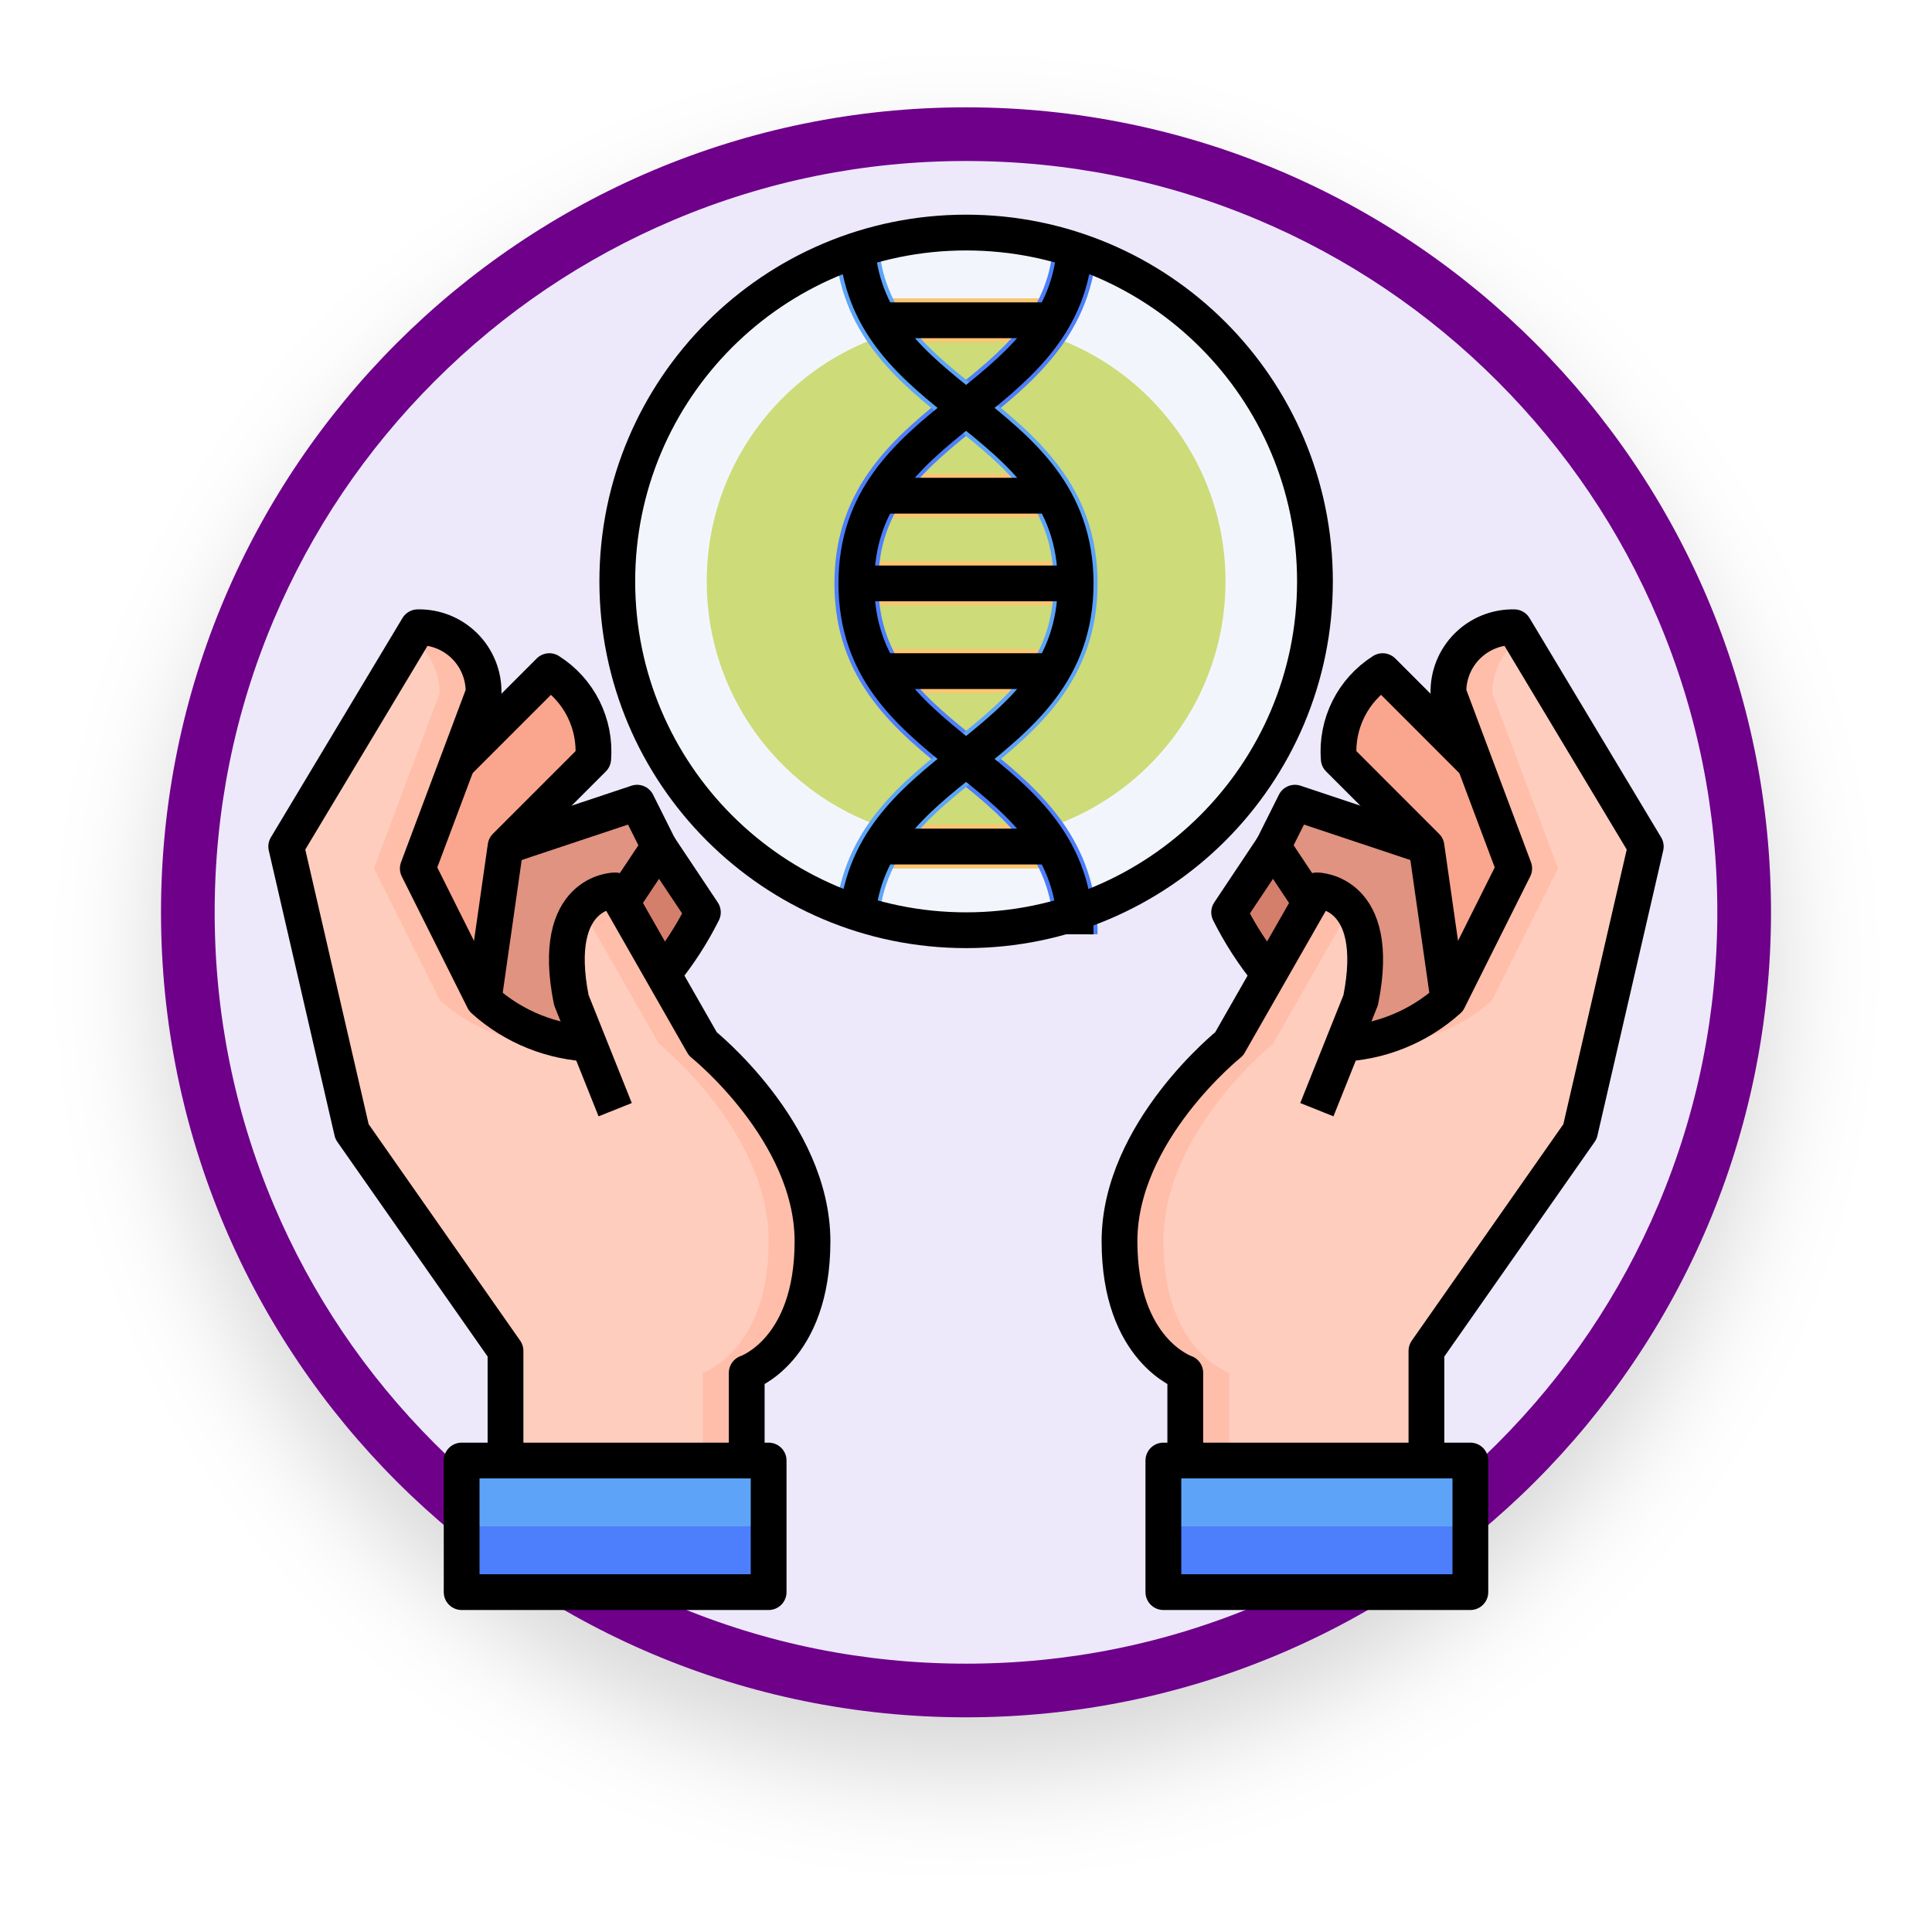
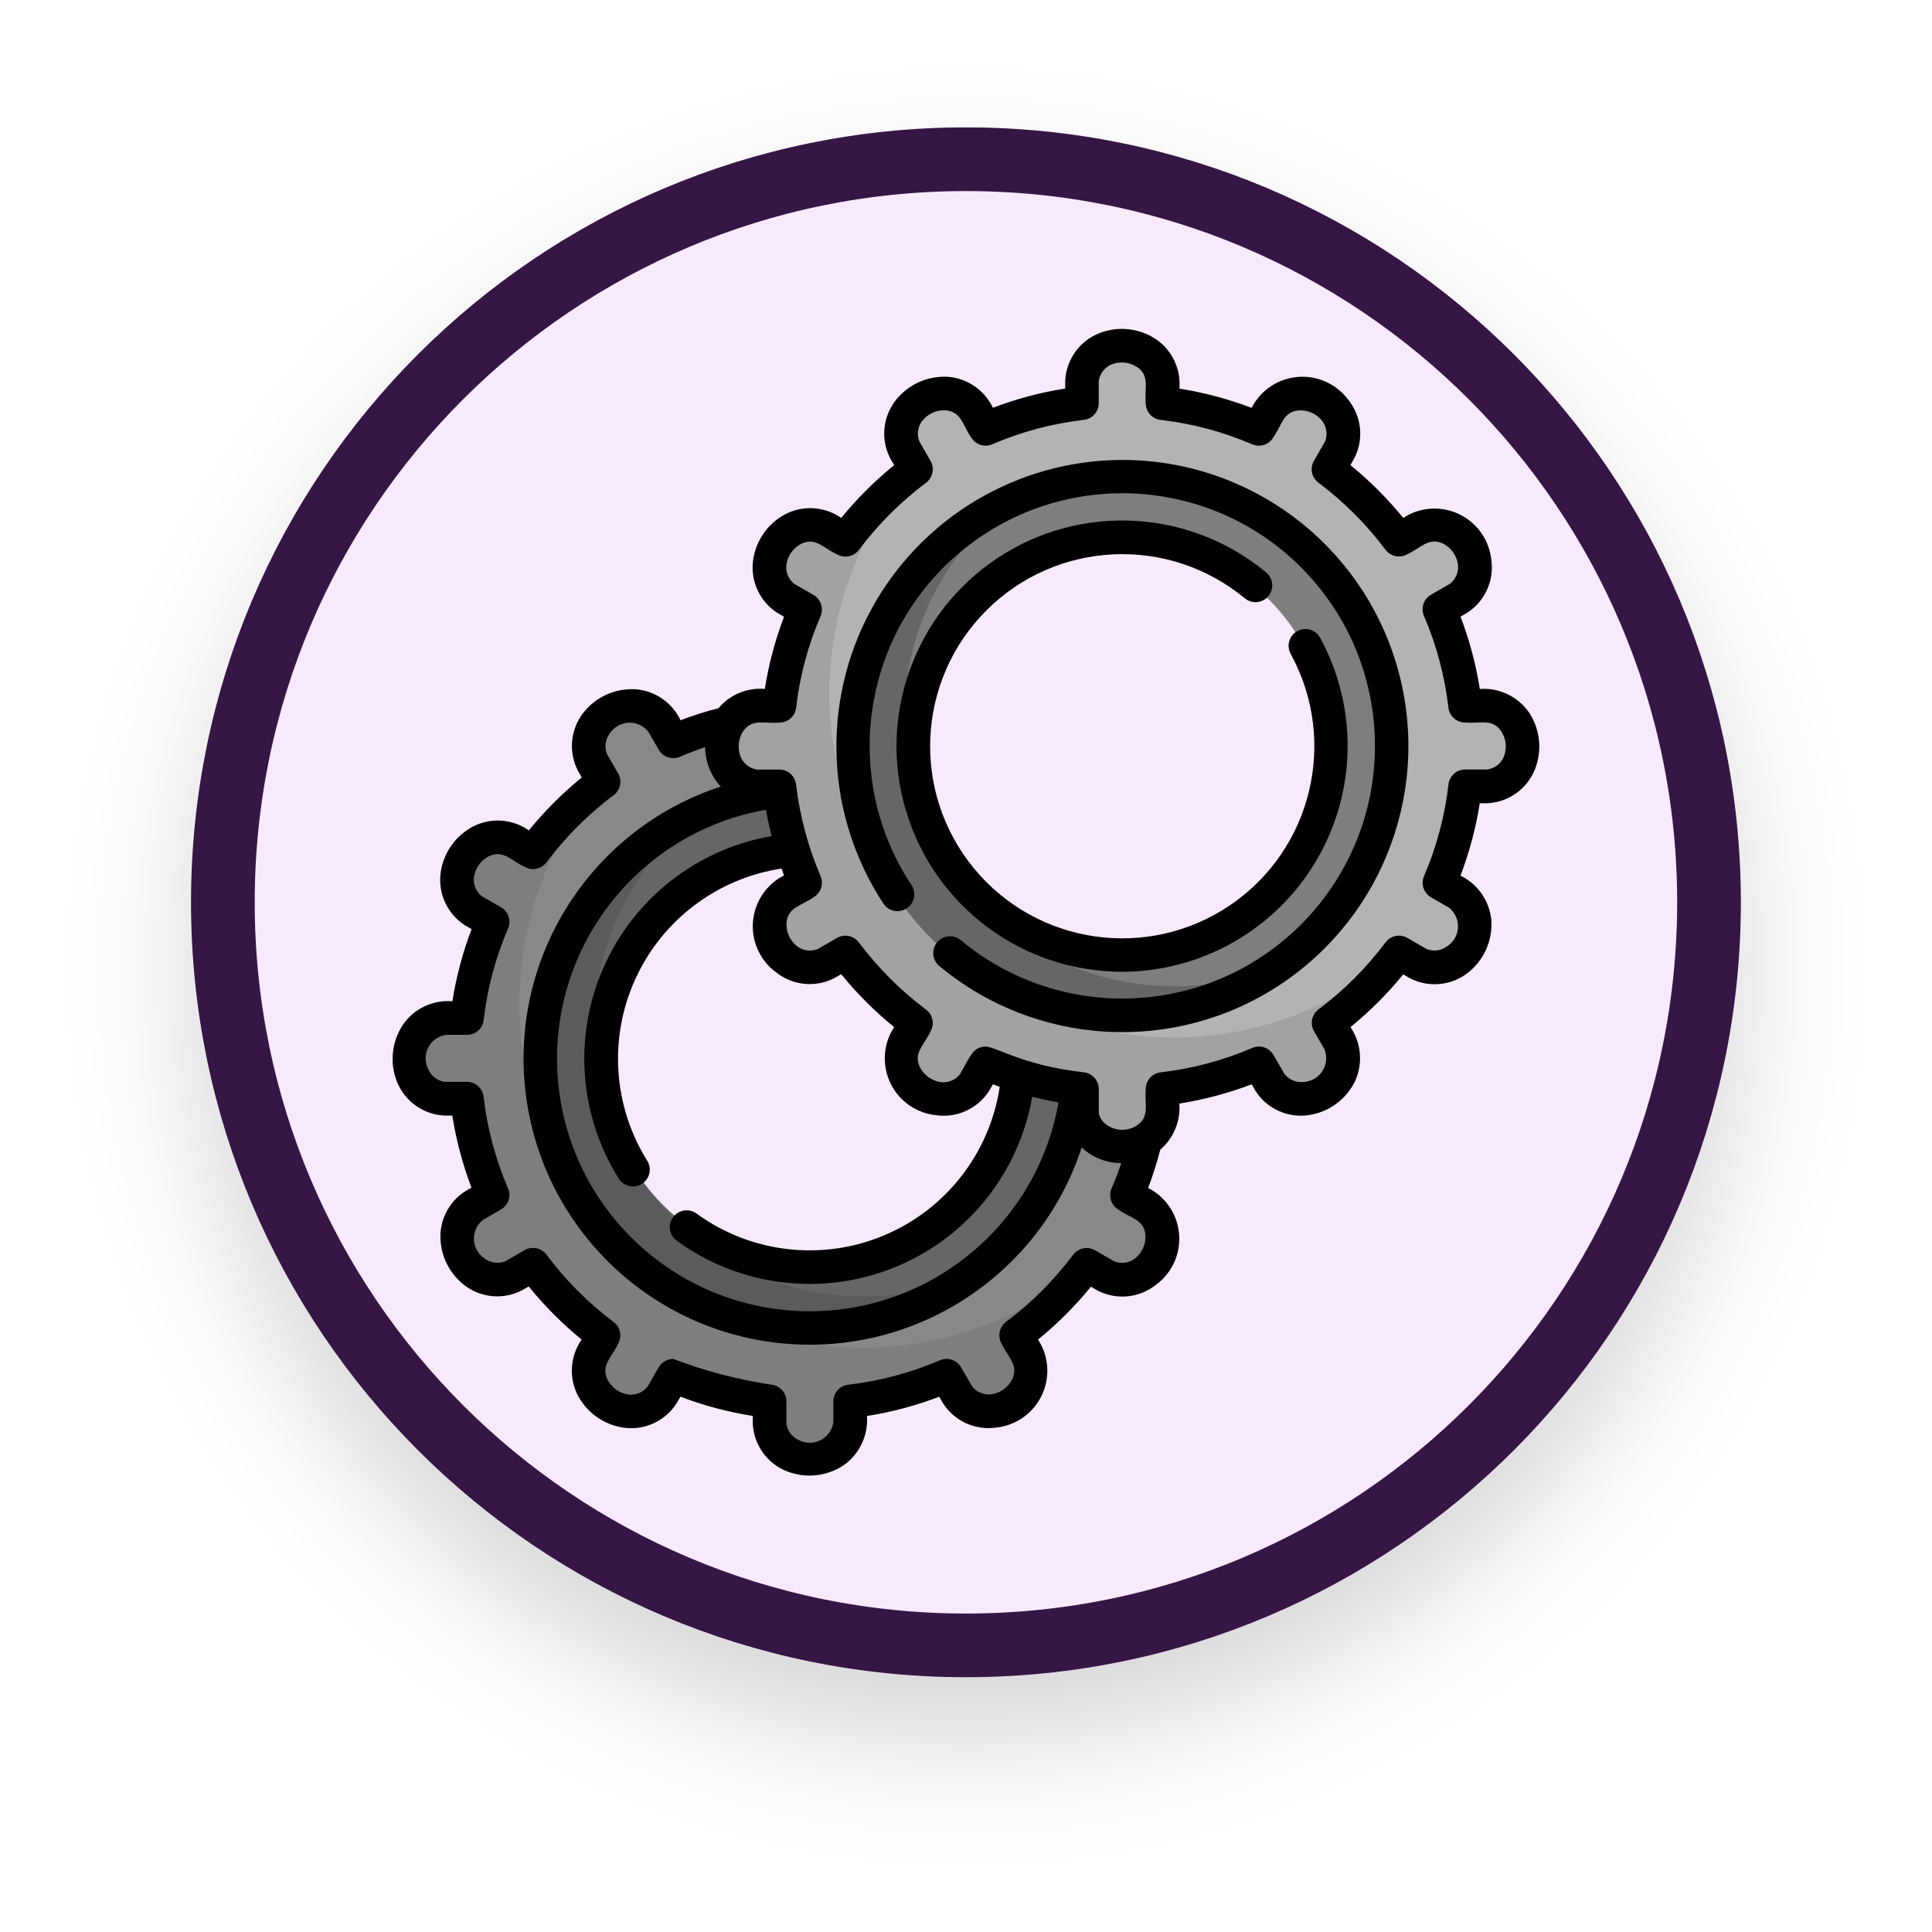
- <svg xmlns="http://www.w3.org/2000/svg" width="108" height="108" viewBox="0 0 108 108">
+ <svg xmlns="http://www.w3.org/2000/svg" width="91" height="91" viewBox="0 0 91 91">
  <defs>
-     <filter id="Path_906473" x="0" y="0" width="108" height="108" filterUnits="userSpaceOnUse">
+     <filter id="Ellipse_11513" x="0" y="0" width="91" height="91" filterUnits="userSpaceOnUse">
      <feOffset dy="3" input="SourceAlpha" />
      <feGaussianBlur stdDeviation="3" result="blur" />
      <feFlood flood-opacity="0.161" />
      <feComposite operator="in" in2="blur" />
      <feComposite in="SourceGraphic" />
    </filter>
  </defs>
-   <g id="Group_1144070" data-name="Group 1144070" transform="translate(-606 -357)">
-     <g id="Group_1143813" data-name="Group 1143813" transform="translate(409 -110)">
-       <g transform="matrix(1, 0, 0, 1, 197, 467)" filter="url(#Path_906473)">
-         <g id="Path_906473-2" data-name="Path 906473" transform="translate(9 6)" fill="#ede9fb">
-           <path d="M 45 88.5 C 39.127 88.5 33.43 87.35 28.068 85.082 C 22.889 82.891 18.236 79.755 14.241 75.759 C 10.245 71.764 7.109 67.111 4.918 61.932 C 2.65 56.57 1.5 50.873 1.5 45 C 1.5 39.127 2.65 33.43 4.918 28.068 C 7.109 22.889 10.245 18.236 14.241 14.241 C 18.236 10.245 22.889 7.109 28.068 4.918 C 33.43 2.65 39.127 1.5 45 1.5 C 50.873 1.5 56.57 2.65 61.932 4.918 C 67.111 7.109 71.764 10.245 75.759 14.241 C 79.755 18.236 82.891 22.889 85.082 28.068 C 87.35 33.43 88.5 39.127 88.5 45 C 88.5 50.873 87.35 56.57 85.082 61.932 C 82.891 67.111 79.755 71.764 75.759 75.759 C 71.764 79.755 67.111 82.891 61.932 85.082 C 56.57 87.35 50.873 88.5 45 88.5 Z" stroke="none" />
-           <path d="M 45 3 C 39.329 3 33.829 4.11 28.653 6.299 C 23.652 8.415 19.16 11.443 15.302 15.302 C 11.443 19.16 8.415 23.652 6.299 28.653 C 4.11 33.829 3 39.329 3 45 C 3 50.671 4.11 56.171 6.299 61.347 C 8.415 66.348 11.443 70.84 15.302 74.698 C 19.16 78.557 23.652 81.585 28.653 83.701 C 33.829 85.89 39.329 87 45 87 C 50.671 87 56.171 85.89 61.347 83.701 C 66.348 81.585 70.84 78.557 74.698 74.698 C 78.557 70.84 81.585 66.348 83.701 61.347 C 85.89 56.171 87 50.671 87 45 C 87 39.329 85.89 33.829 83.701 28.653 C 81.585 23.652 78.557 19.16 74.698 15.302 C 70.84 11.443 66.348 8.415 61.347 6.299 C 56.171 4.11 50.671 3 45 3 M 45 0 C 69.853 0 90 20.147 90 45 C 90 69.853 69.853 90 45 90 C 20.147 90 0 69.853 0 45 C 0 20.147 20.147 0 45 0 Z" stroke="none" fill="#6e008a" />
+   <g id="Group_1143810" data-name="Group 1143810" transform="translate(-282 -924)">
+     <g id="Group_1143699" data-name="Group 1143699" transform="translate(290.867 930)">
+       <g id="Group_1143465" data-name="Group 1143465">
+         <g transform="matrix(1, 0, 0, 1, -8.87, -6)" filter="url(#Ellipse_11513)">
+           <g id="Ellipse_11513-2" data-name="Ellipse 11513" transform="translate(9 6)" fill="#f7eafc" stroke="#361245" stroke-width="3">
+             <circle cx="36.5" cy="36.5" r="36.5" stroke="none" />
+             <circle cx="36.5" cy="36.5" r="35" fill="none" />
+           </g>
        </g>
      </g>
    </g>
-     <g id="_16-Genetics" data-name="16-Genetics" transform="translate(621 369)">
-       <circle id="Ellipse_11608" data-name="Ellipse 11608" cx="19.5" cy="19.5" r="19.5" transform="translate(19.507 1)" fill="#f2f6fc" />
-       <circle id="Ellipse_11609" data-name="Ellipse 11609" cx="14.5" cy="14.5" r="14.5" transform="translate(24.507 6)" fill="#cddb79" />
-       <path id="Path_905875" data-name="Path 905875" d="M27,16H39.258v2.452H27Z" transform="translate(5.871 3.387)" fill="#fcc571" />
-       <path id="Path_905876" data-name="Path 905876" d="M28,12h9.806v2.452H28Z" transform="translate(6.097 2.484)" fill="#fcc571" />
-       <path id="Path_905877" data-name="Path 905877" d="M28,20h9.806v2.452H28Z" transform="translate(6.097 4.29)" fill="#fcc571" />
-       <path id="Path_905878" data-name="Path 905878" d="M28,4h9.806V6.452H28Z" transform="translate(6.097 0.677)" fill="#fcc571" />
-       <path id="Path_905879" data-name="Path 905879" d="M28,28h9.806v2.452H28Z" transform="translate(6.097 6.097)" fill="#fcc571" />
-       <path id="Path_905880" data-name="Path 905880" d="M40.71,40.068H38.258a7.342,7.342,0,0,0-.04-.826c-.331-3.783-2.905-5.842-5.631-8.023C29.5,28.749,26,25.948,26,20.455s3.5-8.294,6.586-10.764c2.73-2.181,5.3-4.24,5.628-7.991l2.442.213c-.418,4.793-3.669,7.394-6.537,9.684-3.04,2.442-5.667,4.543-5.667,8.858s2.627,6.416,5.667,8.849c2.868,2.295,6.119,4.9,6.537,9.684a9.276,9.276,0,0,1,.054,1.08Z" transform="translate(5.645 0.158)" fill="#4d7efb" />
-       <path id="Path_905881" data-name="Path 905881" d="M28.486,39.21l-2.442-.216c.429-4.821,3.677-7.4,6.538-9.678,3.047-2.453,5.666-4.558,5.666-8.861S35.63,14.046,32.6,11.609c-2.881-2.29-6.129-4.87-6.556-9.691L28.486,1.7c.336,3.772,2.9,5.813,5.622,7.975,3.1,2.5,6.592,5.3,6.592,10.78s-3.487,8.282-6.564,10.755C31.384,33.394,28.822,35.435,28.486,39.21Z" transform="translate(5.655 0.158)" fill="#5da4f8" />
-       <path id="Path_905882" data-name="Path 905882" d="M43.452,64.355H41V57H58.161v7.355H43.452Z" transform="translate(9.032 12.645)" fill="#5da4f8" />
-       <path id="Path_905883" data-name="Path 905883" d="M43.452,63.677H41V60H58.161v3.677H43.452Z" transform="translate(9.032 13.323)" fill="#4d7efb" />
-       <path id="Path_905884" data-name="Path 905884" d="M48.523,32.114l-2.292,4.008A18.576,18.576,0,0,1,44,32.677L46.452,29Z" transform="translate(9.71 6.323)" fill="#d47f6c" />
-       <path id="Path_905885" data-name="Path 905885" d="M48.452,31.9l-.38.662L46,29.452,47.226,27l7.355,2.452,1.226,8.581a9.439,9.439,0,0,1-5.884,2.439l.981-2.439C52.129,31.9,48.452,31.9,48.452,31.9Z" transform="translate(10.161 5.871)" fill="#e09380" />
-       <path id="Path_905886" data-name="Path 905886" d="M55.132,39.387l-1.226-8.581L49,25.9A5.311,5.311,0,0,1,51.455,21L56.6,26.148l2.206,5.884Z" transform="translate(10.836 4.516)" fill="#faa68e" />
-       <path id="Path_905887" data-name="Path 905887" d="M51.5,42.278a9.439,9.439,0,0,0,5.884-2.439l3.677-7.355L58.858,26.6l-1.471-3.923A3.6,3.6,0,0,1,61.065,19l7.355,12.258L64.742,47.194,56.161,59.452v6.129H42.677v-4.9S39,59.452,39,53.323,45.129,42.29,45.129,42.29l2.231-3.91,2.292-4.008.38-.662s3.677,0,2.452,6.129Z" transform="translate(8.581 4.064)" fill="#ffcdbe" />
-       <path id="Path_905888" data-name="Path 905888" d="M51.411,41.754l-.211.525a9.439,9.439,0,0,0,5.884-2.439l3.677-7.355L58.555,26.6l-1.471-3.923a4.023,4.023,0,0,1,1.565-3.111L58.31,19a3.6,3.6,0,0,0-3.677,3.677L56.1,26.6l2.206,5.884-3.677,7.355A8.142,8.142,0,0,1,51.411,41.754Z" transform="translate(11.335 4.064)" fill="#ffbeaa" />
-       <path id="Path_905889" data-name="Path 905889" d="M41.452,50.613c0-6.129,6.129-11.032,6.129-11.032l2.231-3.91,2.1-3.677A2.642,2.642,0,0,0,50.032,31l-.38.662L47.36,35.67l-2.231,3.91S39,44.484,39,50.613s3.677,7.355,3.677,7.355v4.9h2.452v-4.9S41.452,56.742,41.452,50.613Z" transform="translate(8.581 6.774)" fill="#ffbeaa" />
-       <path id="Path_905890" data-name="Path 905890" d="M23.71,64.355h2.452V57H9v7.355H23.71Z" transform="translate(1.806 12.645)" fill="#5da4f8" />
-       <path id="Path_905891" data-name="Path 905891" d="M23.71,63.677h2.452V60H9v3.677H23.71Z" transform="translate(1.806 13.323)" fill="#4d7efb" />
-       <path id="Path_905892" data-name="Path 905892" d="M16.31,32.114,18.6,36.122a18.576,18.576,0,0,0,2.231-3.445L18.382,29Z" transform="translate(3.457 6.323)" fill="#d47f6c" />
-       <path id="Path_905893" data-name="Path 905893" d="M17.355,31.9l.38.662,2.072-3.114L18.581,27l-7.355,2.452L10,38.032a9.439,9.439,0,0,0,5.884,2.439L14.9,38.032C13.677,31.9,17.355,31.9,17.355,31.9Z" transform="translate(2.032 5.871)" fill="#e09380" />
-       <path id="Path_905894" data-name="Path 905894" d="M10.677,39.387,11.9,30.806l4.9-4.9A5.311,5.311,0,0,0,14.355,21L9.206,26.148,7,32.032Z" transform="translate(1.355 4.516)" fill="#faa68e" />
-       <path id="Path_905895" data-name="Path 905895" d="M17.916,42.278a9.439,9.439,0,0,1-5.884-2.439L8.355,32.484,10.561,26.6l1.471-3.923A3.6,3.6,0,0,0,8.355,19L1,31.258,4.677,47.194l8.581,12.258v6.129H26.742v-4.9s3.677-1.226,3.677-7.355S24.29,42.29,24.29,42.29l-2.231-3.91-2.292-4.008-.38-.662s-3.677,0-2.452,6.129Z" transform="translate(0 4.064)" fill="#ffcdbe" />
-       <path id="Path_905896" data-name="Path 905896" d="M14.35,41.754l.211.525a9.439,9.439,0,0,1-5.884-2.439L5,32.484,7.206,26.6l1.471-3.923a4.023,4.023,0,0,0-1.565-3.111L7.452,19a3.6,3.6,0,0,1,3.677,3.677L9.658,26.6,7.452,32.484l3.677,7.355A8.142,8.142,0,0,0,14.35,41.754Z" transform="translate(0.903 4.064)" fill="#ffbeaa" />
-       <path id="Path_905897" data-name="Path 905897" d="M24.927,50.613c0-6.129-6.129-11.032-6.129-11.032l-2.231-3.91-2.1-3.677A2.642,2.642,0,0,1,16.347,31l.38.662,2.292,4.008,2.231,3.91s6.129,4.9,6.129,11.032S23.7,57.968,23.7,57.968v4.9H21.25v-4.9S24.927,56.742,24.927,50.613Z" transform="translate(3.04 6.774)" fill="#ffbeaa" />
-       <g id="Group_1143829" data-name="Group 1143829" transform="translate(1 1)">
-         <path id="Path_905898" data-name="Path 905898" d="M23.853,62.871v-4.9s3.677-1.226,3.677-7.355S21.4,39.581,21.4,39.581L16.5,31s-3.677,0-2.452,6.129L16.5,43.258" transform="translate(1.889 5.774)" fill="none" stroke="#000" stroke-linejoin="round" stroke-width="2" />
-         <path id="Path_905899" data-name="Path 905899" d="M18.161,42.29a9.572,9.572,0,0,1-6.129-2.452L8.355,32.484l3.677-9.806A3.6,3.6,0,0,0,8.355,19L1,31.258,4.677,47.194l8.581,12.258v6.129" transform="translate(-1 3.064)" fill="none" stroke="#000" stroke-linejoin="round" stroke-width="2" />
-         <path id="Path_905900" data-name="Path 905900" d="M9,57H26.161v7.355H9Z" transform="translate(0.806 11.645)" fill="none" stroke="#000" stroke-linejoin="round" stroke-width="2" />
-         <path id="Path_905901" data-name="Path 905901" d="M8.8,26.148,13.948,21A5.311,5.311,0,0,1,16.4,25.9l-4.9,4.9-1.226,8.581" transform="translate(0.761 3.516)" fill="none" stroke="#000" stroke-linejoin="round" stroke-width="2" />
-         <path id="Path_905902" data-name="Path 905902" d="M17.509,32.565l2.072-3.114L18.355,27,11,29.452" transform="translate(1.258 4.871)" fill="none" stroke="#000" stroke-linejoin="round" stroke-width="2" />
-         <path id="Path_905903" data-name="Path 905903" d="M18,29l2.452,3.677a18.576,18.576,0,0,1-2.231,3.445" transform="translate(2.839 5.323)" fill="none" stroke="#000" stroke-linejoin="round" stroke-width="2" />
-         <path id="Path_905904" data-name="Path 905904" d="M42.677,62.871v-4.9S39,56.742,39,50.613s6.129-11.032,6.129-11.032L50.032,31s3.677,0,2.452,6.129l-2.452,6.129" transform="translate(7.581 5.774)" fill="none" stroke="#000" stroke-linejoin="round" stroke-width="2" />
-         <path id="Path_905905" data-name="Path 905905" d="M49,42.29a9.572,9.572,0,0,0,6.129-2.452l3.677-7.355-3.677-9.806A3.6,3.6,0,0,1,58.806,19l7.355,12.258L62.484,47.194,53.9,59.452v6.129" transform="translate(9.839 3.064)" fill="none" stroke="#000" stroke-linejoin="round" stroke-width="2" />
-         <path id="Path_905906" data-name="Path 905906" d="M0,0H17.161V7.355H0Z" transform="translate(66.194 76) rotate(180)" fill="none" stroke="#000" stroke-linejoin="round" stroke-width="2" />
-         <path id="Path_905907" data-name="Path 905907" d="M55.132,39.387l-1.226-8.581L49,25.9A5.311,5.311,0,0,1,51.455,21L56.6,26.148" transform="translate(9.836 3.516)" fill="none" stroke="#000" stroke-linejoin="round" stroke-width="2" />
-         <path id="Path_905908" data-name="Path 905908" d="M54.581,29.452,47.226,27,46,29.452l2.072,3.114" transform="translate(9.161 4.871)" fill="none" stroke="#000" stroke-linejoin="round" stroke-width="2" />
-         <path id="Path_905909" data-name="Path 905909" d="M46.231,36.122A18.576,18.576,0,0,1,44,32.677L46.452,29" transform="translate(8.71 5.323)" fill="none" stroke="#000" stroke-linejoin="round" stroke-width="2" />
-         <path id="Path_905910" data-name="Path 905910" d="M39.258,40.047a8.4,8.4,0,0,0-.049-.968C38.437,30.229,27,29.91,27,20.435S38.437,10.64,39.209,1.79" transform="translate(4.871 -0.822)" fill="none" stroke="#000" stroke-linejoin="round" stroke-width="2" />
-         <path id="Path_905911" data-name="Path 905911" d="M27.04,1.79c.38,4.266,3.212,6.546,6.08,8.826,3.065,2.464,6.129,4.915,6.129,9.819s-3.065,7.355-6.129,9.819c-2.868,2.28-5.7,4.56-6.08,8.826" transform="translate(4.88 -0.822)" fill="none" stroke="#000" stroke-linejoin="round" stroke-width="2" />
-         <circle id="Ellipse_11610" data-name="Ellipse 11610" cx="19.5" cy="19.5" r="19.5" transform="translate(18.507)" fill="none" stroke="#000" stroke-linejoin="round" stroke-width="2" />
-         <path id="Path_905912" data-name="Path 905912" d="M27,17H39.258" transform="translate(4.871 2.613)" fill="none" stroke="#000" stroke-linejoin="round" stroke-width="2" />
-         <path id="Path_905913" data-name="Path 905913" d="M28,13h9.806" transform="translate(5.097 1.71)" fill="none" stroke="#000" stroke-linejoin="round" stroke-width="2" />
-         <path id="Path_905914" data-name="Path 905914" d="M28,21h9.806" transform="translate(5.097 3.516)" fill="none" stroke="#000" stroke-linejoin="round" stroke-width="2" />
-         <path id="Path_905915" data-name="Path 905915" d="M28,5h9.806" transform="translate(5.097 -0.097)" fill="none" stroke="#000" stroke-linejoin="round" stroke-width="2" />
-         <path id="Path_905916" data-name="Path 905916" d="M28,29h9.806" transform="translate(5.097 5.323)" fill="none" stroke="#000" stroke-linejoin="round" stroke-width="2" />
+     <g id="settings_563061" transform="translate(300.495 939.495)">
+       <path id="Path_905074" data-name="Path 905074" d="M88.96,219.118a9.839,9.839,0,1,1-10.591-10.594,16.177,16.177,0,0,1-.616-2.8,12.687,12.687,0,1,0,14.009,14.013A16.166,16.166,0,0,1,88.96,219.118Z" transform="translate(-59.454 -184.02)" fill="#666" />
+       <g id="Group_1143809" data-name="Group 1143809" transform="translate(0.842 17.704)">
+         <path id="Path_905075" data-name="Path 905075" d="M178.1,228.266l.034.118C178.126,228.345,178.115,228.305,178.1,228.266Z" transform="translate(-160.158 -221.891)" fill="#898888" />
+         <path id="Path_905076" data-name="Path 905076" d="M176.5,222.174l.024.1Z" transform="translate(-158.721 -216.441)" fill="#898888" />
+         <path id="Path_905077" data-name="Path 905077" d="M42.624,191.36l-.844-.487a16.08,16.08,0,0,0,.866-2.609,2.105,2.105,0,0,1-1.9.16,1.771,1.771,0,0,1-1.089-1.5v-1.051l-.215-.029a12.687,12.687,0,1,1-14.009-14.013c0,.032-.023-.169-.028-.212H24.354a1.771,1.771,0,0,1-1.5-1.089,2.107,2.107,0,0,1,.157-1.893,16.073,16.073,0,0,0-2.6.863l-.489-.847a1.9,1.9,0,0,0-3.129-.008,1.771,1.771,0,0,0-.191,1.847l.525.909A16.507,16.507,0,0,0,13.8,174.72l-.853-.492a1.9,1.9,0,0,0-2.714,1.557,1.771,1.771,0,0,0,.758,1.7L11.9,178a16.124,16.124,0,0,0-1.208,4.533H9.7a1.9,1.9,0,0,0-1.572,2.706,1.771,1.771,0,0,0,1.5,1.089h1.055a16.128,16.128,0,0,0,1.208,4.536l-.849.49a1.9,1.9,0,0,0-.008,3.129,1.771,1.771,0,0,0,1.847.191l.911-.526a16.506,16.506,0,0,0,3.321,3.322l-.493.853a1.9,1.9,0,0,0,1.557,2.714,1.771,1.771,0,0,0,1.7-.758l.524-.907a16.128,16.128,0,0,0,4.539,1.21v1.051a1.771,1.771,0,0,0,1.089,1.5,1.9,1.9,0,0,0,2.706-1.571v-.984a16.132,16.132,0,0,0,4.538-1.209l.522.9a1.771,1.771,0,0,0,1.695.758,1.9,1.9,0,0,0,1.557-2.714l-.491-.851a16.5,16.5,0,0,0,3.318-3.318l.907.524a1.771,1.771,0,0,0,1.847-.191A1.9,1.9,0,0,0,42.624,191.36Z" transform="translate(-7.981 -167.829)" fill="#898888" />
+         <path id="Path_905078" data-name="Path 905078" d="M174.444,212.217l.008.046Z" transform="translate(-156.884 -207.535)" fill="#898888" />
+         <path id="Path_905079" data-name="Path 905079" d="M299.4,337.521l-.041-.007Z" transform="translate(-268.625 -319.615)" fill="#898888" />
+         <path id="Path_905080" data-name="Path 905080" d="M288.99,335.324l-.1-.024Z" transform="translate(-259.261 -317.634)" fill="#898888" />
+         <path id="Path_905081" data-name="Path 905081" d="M282.726,333.633l-.119-.034Z" transform="translate(-253.638 -316.113)" fill="#898888" />
      </g>
+       <path id="Path_905082" data-name="Path 905082" d="M182.483,24.94h-.98a16.133,16.133,0,0,0-1.211-4.539l.9-.521a1.771,1.771,0,0,0,.758-1.7,1.9,1.9,0,0,0-2.714-1.557l-.849.49a16.506,16.506,0,0,0-3.319-3.318l.524-.907a1.771,1.771,0,0,0-.191-1.847,1.9,1.9,0,0,0-3.129.008l-.488.845a16.126,16.126,0,0,0-4.536-1.209V9.706a1.9,1.9,0,0,0-2.706-1.572,1.771,1.771,0,0,0-1.089,1.5V10.69A16.132,16.132,0,0,0,158.92,11.9l-.489-.847a1.9,1.9,0,0,0-3.129-.008,1.771,1.771,0,0,0-.191,1.847l.525.909a16.5,16.5,0,0,0-3.322,3.322l-.853-.492a1.9,1.9,0,0,0-2.714,1.557,1.771,1.771,0,0,0,.758,1.695l.907.524a16.125,16.125,0,0,0-1.208,4.533h-.988a1.9,1.9,0,0,0-1.572,2.706,1.771,1.771,0,0,0,1.5,1.089h1.055a16.127,16.127,0,0,0,1.208,4.536l-.849.49a1.9,1.9,0,0,0-.008,3.129,1.771,1.771,0,0,0,1.847.191l.911-.526a16.5,16.5,0,0,0,3.321,3.322l-.493.853a1.9,1.9,0,0,0,1.557,2.714,1.771,1.771,0,0,0,1.695-.758l.524-.907a16.13,16.13,0,0,0,4.539,1.21v1.051a1.771,1.771,0,0,0,1.089,1.5,1.9,1.9,0,0,0,2.706-1.572v-.984a16.132,16.132,0,0,0,4.538-1.209l.522.9a1.771,1.771,0,0,0,1.695.758,1.9,1.9,0,0,0,1.557-2.714l-.491-.851a16.5,16.5,0,0,0,3.318-3.318l.907.524a1.771,1.771,0,0,0,1.847-.191,1.9,1.9,0,0,0-.008-3.129l-.844-.487a16.129,16.129,0,0,0,1.211-4.543h1.047a1.771,1.771,0,0,0,1.5-1.089A1.9,1.9,0,0,0,182.483,24.94ZM165.35,37.469a10.63,10.63,0,1,1,10.63-10.63A10.642,10.642,0,0,1,165.35,37.469Z" transform="translate(-131.04 -7.14)" fill="#b3b3b3" />
+       <path id="Path_905083" data-name="Path 905083" d="M224.03,90.17a12.687,12.687,0,1,1,4.644-17.331A12.7,12.7,0,0,1,224.03,90.17ZM212.767,70.662a9.839,9.839,0,1,0,13.44,3.6A9.85,9.85,0,0,0,212.767,70.662Z" transform="translate(-183.376 -59.483)" fill="#7f7e7d" />
+       <path id="Path_905084" data-name="Path 905084" d="M178.362,88.551a16.191,16.191,0,0,1-23.124-22.485,16.5,16.5,0,0,0-2.925,3.014l-.853-.492a1.9,1.9,0,0,0-2.714,1.557,1.771,1.771,0,0,0,.758,1.695l.907.524A16.124,16.124,0,0,0,149.2,76.9h-.988a1.9,1.9,0,0,0-1.572,2.706,1.771,1.771,0,0,0,1.5,1.089H149.2a16.125,16.125,0,0,0,1.208,4.536l-.849.49a1.9,1.9,0,0,0-.008,3.129,1.771,1.771,0,0,0,1.847.191l.911-.526a16.5,16.5,0,0,0,3.321,3.322l-.493.853A1.9,1.9,0,0,0,156.7,95.4a1.771,1.771,0,0,0,1.695-.758l.524-.907a16.131,16.131,0,0,0,4.539,1.21V96a1.771,1.771,0,0,0,1.089,1.5,1.9,1.9,0,0,0,2.706-1.572v-.984a16.132,16.132,0,0,0,4.538-1.209l.522.9A1.771,1.771,0,0,0,174,95.4a1.9,1.9,0,0,0,1.557-2.714l-.491-.851A16.491,16.491,0,0,0,178.362,88.551Z" transform="translate(-131.038 -59.097)" fill="#a2a2a3" />
+       <path id="Path_905085" data-name="Path 905085" d="M209.032,92.825A12.705,12.705,0,0,1,212.606,76.5a12.687,12.687,0,1,0,12.607,21.835A12.707,12.707,0,0,1,209.032,92.825Z" transform="translate(-183.366 -68.427)" fill="#666" />
+       <path id="Path_905086" data-name="Path 905086" d="M39.85,227.064a16.191,16.191,0,0,1-23.124-22.485,16.5,16.5,0,0,0-2.925,3.014l-.853-.492a1.9,1.9,0,0,0-2.714,1.557,1.771,1.771,0,0,0,.758,1.695l.907.524a16.128,16.128,0,0,0-1.208,4.533H9.7a1.9,1.9,0,0,0-1.571,2.706,1.771,1.771,0,0,0,1.5,1.089h1.055A16.132,16.132,0,0,0,11.9,223.74l-.849.49a1.9,1.9,0,0,0-.008,3.129,1.771,1.771,0,0,0,1.847.191l.911-.526a16.5,16.5,0,0,0,3.321,3.322l-.493.853a1.9,1.9,0,0,0,1.557,2.714,1.771,1.771,0,0,0,1.695-.758l.524-.907a16.131,16.131,0,0,0,4.539,1.21v1.051a1.771,1.771,0,0,0,1.089,1.5,1.9,1.9,0,0,0,2.706-1.571v-.984a16.131,16.131,0,0,0,4.538-1.209l.522.9a1.771,1.771,0,0,0,1.695.758A1.9,1.9,0,0,0,37.05,231.2l-.491-.851A16.5,16.5,0,0,0,39.85,227.064Z" transform="translate(-7.137 -182.998)" fill="#7f7e7d" />
+       <path id="Path_905087" data-name="Path 905087" d="M70.645,231.556A12.706,12.706,0,0,1,74.1,215.007,12.687,12.687,0,1,0,86.7,236.842,12.706,12.706,0,0,1,70.645,231.556Z" transform="translate(-59.466 -192.326)" fill="#5a5b5b" />
+       <path id="Path_905088" data-name="Path 905088" d="M51.206,16.956a16.926,16.926,0,0,0-.909-3.407l.306-.176a2.54,2.54,0,0,0,1.144-2.507,2.69,2.69,0,0,0-3.89-2.116L47.6,8.9a17.284,17.284,0,0,0-2.49-2.489l.18-.311a2.54,2.54,0,0,0-.263-2.743,2.69,2.69,0,0,0-4.427.112l-.143.248a16.9,16.9,0,0,0-3.4-.907A2.553,2.553,0,0,0,35.963.489,2.9,2.9,0,0,0,33.278.2a2.54,2.54,0,0,0-1.6,2.244v.361a16.92,16.92,0,0,0-3.406.907,2.552,2.552,0,0,0-2.1-1.457A2.907,2.907,0,0,0,23.7,3.352,2.54,2.54,0,0,0,23.439,6.1l.181.314A17.282,17.282,0,0,0,21.128,8.9a2.556,2.556,0,0,0-2.558-.214,2.905,2.905,0,0,0-1.59,2.182,2.54,2.54,0,0,0,1.144,2.507l.311.179a16.914,16.914,0,0,0-.906,3.4,2.566,2.566,0,0,0-2.182.908,17.04,17.04,0,0,0-1.789.568,2.547,2.547,0,0,0-2.1-1.458,2.9,2.9,0,0,0-2.468,1.095,2.54,2.54,0,0,0-.263,2.743l.181.314a17.28,17.28,0,0,0-2.493,2.493A2.556,2.556,0,0,0,3.854,23.4a2.906,2.906,0,0,0-1.59,2.182,2.54,2.54,0,0,0,1.144,2.507l.311.179a16.9,16.9,0,0,0-.906,3.4A2.557,2.557,0,0,0,.489,32.765,2.905,2.905,0,0,0,.2,35.45a2.54,2.54,0,0,0,2.244,1.6h.365a16.915,16.915,0,0,0,.906,3.4,2.55,2.55,0,0,0-1.46,2.1,2.907,2.907,0,0,0,1.095,2.468,2.54,2.54,0,0,0,2.743.263l.315-.182A17.277,17.277,0,0,0,8.9,47.6a2.557,2.557,0,0,0-.215,2.558,2.9,2.9,0,0,0,2.182,1.59A2.539,2.539,0,0,0,13.376,50.6l.179-.31a16.914,16.914,0,0,0,3.407.908v.361a2.54,2.54,0,0,0,1.6,2.244,2.905,2.905,0,0,0,2.685-.286A2.607,2.607,0,0,0,22.339,51.2a16.913,16.913,0,0,0,3.406-.907l.178.308a2.54,2.54,0,0,0,2.507,1.144,2.69,2.69,0,0,0,2.116-3.89L30.4,47.6a17.291,17.291,0,0,0,2.489-2.489l.312.18a2.54,2.54,0,0,0,2.743-.263,2.69,2.69,0,0,0-.112-4.427l-.248-.143a17.016,17.016,0,0,0,.571-1.8,2.615,2.615,0,0,0,.9-2.174,16.915,16.915,0,0,0,3.405-.907l.178.308a2.539,2.539,0,0,0,2.507,1.144,2.906,2.906,0,0,0,2.182-1.59,2.61,2.61,0,0,0-.213-2.556A17.271,17.271,0,0,0,47.6,30.4l.312.18a2.541,2.541,0,0,0,2.743-.263,2.906,2.906,0,0,0,1.095-2.468,2.6,2.6,0,0,0-1.455-2.1,16.916,16.916,0,0,0,.909-3.411h.356a2.54,2.54,0,0,0,2.244-1.6,2.906,2.906,0,0,0-.286-2.685A2.6,2.6,0,0,0,51.206,16.956ZM18.434,25.737l-.253.146a2.69,2.69,0,0,0-.112,4.427,2.54,2.54,0,0,0,2.743.263l.315-.182a17.361,17.361,0,0,0,2.492,2.493l-.149.258a2.69,2.69,0,0,0,2.116,3.89,2.542,2.542,0,0,0,2.507-1.144l.179-.31c.107.041.214.08.322.118a9.054,9.054,0,0,1-14.28,5.97.791.791,0,0,0-.935,1.277,10.641,10.641,0,0,0,16.745-6.779q.613.156,1.238.267a11.9,11.9,0,1,1-13.78-13.784q.11.625.267,1.238a10.641,10.641,0,0,0-7.2,16.133.791.791,0,0,0,1.339-.844,9.064,9.064,0,0,1,6.328-13.758C18.355,25.524,18.393,25.631,18.434,25.737ZM34.941,43.8a1,1,0,0,1-.952.119l-.908-.524a.791.791,0,0,0-1.029.211,15.72,15.72,0,0,1-3.159,3.158.791.791,0,0,0-.211,1.029c.29.639.821,1,.5,1.681a1.308,1.308,0,0,1-1.005.707,1,1,0,0,1-.883-.373l-.522-.9a.792.792,0,0,0-1-.331,15.338,15.338,0,0,1-4.315,1.15.791.791,0,0,0-.7.786V51.5a1.122,1.122,0,0,1-1.633.832,1,1,0,0,1-.579-.765V50.512a.791.791,0,0,0-.7-.786,22.028,22.028,0,0,1-4.63-1.215.791.791,0,0,0-.686.4l-.524.907a1,1,0,0,1-.883.373,1.308,1.308,0,0,1-1.005-.707c-.323-.68.208-1.041.5-1.684a.791.791,0,0,0-.211-1.029A15.725,15.725,0,0,1,7.244,43.6a.791.791,0,0,0-1.029-.211l-.911.526a1,1,0,0,1-.952-.119,1.122,1.122,0,0,1-.1-1.831l.849-.49a.791.791,0,0,0,.331-1,15.341,15.341,0,0,1-1.149-4.314.791.791,0,0,0-.786-.7H2.446a1,1,0,0,1-.765-.579,1.121,1.121,0,0,1,.832-1.633H3.5a.791.791,0,0,0,.786-.7,15.343,15.343,0,0,1,1.149-4.31.791.791,0,0,0-.331-1L4.2,26.722a1,1,0,0,1-.373-.883,1.308,1.308,0,0,1,.707-1.005c.68-.322,1.04.207,1.683.5a.791.791,0,0,0,1.029-.211,15.717,15.717,0,0,1,3.162-3.163.791.791,0,0,0,.211-1.029l-.525-.909a1,1,0,0,1,.119-.951,1.121,1.121,0,0,1,1.83-.1l.489.847a.791.791,0,0,0,1,.331c.386-.166.782-.317,1.186-.452a2.758,2.758,0,0,0,.736,1.857,13.478,13.478,0,1,0,17,17,2.751,2.751,0,0,0,1.862.737q-.2.609-.455,1.192a.791.791,0,0,0,.331,1c.566.406,1.205.454,1.265,1.2A1.308,1.308,0,0,1,34.941,43.8ZM52.328,20.172a1,1,0,0,1-.765.578H50.516a.791.791,0,0,0-.786.7,15.347,15.347,0,0,1-1.151,4.32.791.791,0,0,0,.331,1l.844.487a1.122,1.122,0,0,1-.1,1.83,1,1,0,0,1-.952.119l-.908-.524a.791.791,0,0,0-1.029.211,15.723,15.723,0,0,1-3.159,3.158A.791.791,0,0,0,43.4,33.08l.491.851a1.122,1.122,0,0,1-1,1.537,1,1,0,0,1-.883-.373l-.522-.9a.791.791,0,0,0-1-.331,15.343,15.343,0,0,1-4.315,1.15.791.791,0,0,0-.7.786c-.07.717.248,1.406-.567,1.8-.735.356-1.645-.127-1.645-.745V35.8a.791.791,0,0,0-.7-.786c-3.073-.353-4.167-1.275-4.721-1.21-.525.061-.645.484-1.118,1.3a1,1,0,0,1-.883.373,1.308,1.308,0,0,1-1.005-.707c-.323-.68.208-1.041.5-1.684a.791.791,0,0,0-.211-1.029,15.729,15.729,0,0,1-3.162-3.163.791.791,0,0,0-1.029-.211l-.911.526a1,1,0,0,1-.951-.119,1.308,1.308,0,0,1-.517-1.115c.06-.749.7-.8,1.27-1.206a.791.791,0,0,0,.331-1A15.731,15.731,0,0,1,19,21.451a.791.791,0,0,0-.786-.7H17.163a1,1,0,0,1-.765-.579,1.329,1.329,0,0,1,.066-1.151c.418-.713,1.042-.412,1.754-.482a.791.791,0,0,0,.786-.7,15.34,15.34,0,0,1,1.149-4.31.791.791,0,0,0-.331-1l-.907-.524a1,1,0,0,1-.373-.883,1.308,1.308,0,0,1,.707-1.005c.679-.323,1.041.208,1.683.5a.791.791,0,0,0,1.029-.211,15.718,15.718,0,0,1,3.162-3.163.791.791,0,0,0,.211-1.029L24.809,5.3a1,1,0,0,1,.119-.951,1.309,1.309,0,0,1,1.115-.517c.749.06.8.7,1.2,1.268a.791.791,0,0,0,1,.331,15.335,15.335,0,0,1,4.315-1.15.791.791,0,0,0,.7-.786V2.447a1,1,0,0,1,.579-.765,1.308,1.308,0,0,1,1.224.109c.619.427.34,1,.409,1.706a.791.791,0,0,0,.7.786,15.344,15.344,0,0,1,4.313,1.149.792.792,0,0,0,1-.331c.4-.563.455-1.206,1.2-1.266a1.306,1.306,0,0,1,1.115.517,1,1,0,0,1,.119.951l-.524.907a.791.791,0,0,0,.211,1.029,15.724,15.724,0,0,1,3.16,3.159.791.791,0,0,0,1.029.211c.639-.29,1-.82,1.68-.5a1.309,1.309,0,0,1,.707,1.005,1,1,0,0,1-.373.883l-.9.521a.791.791,0,0,0-.331,1,15.347,15.347,0,0,1,1.151,4.317.791.791,0,0,0,.786.7c.7.068,1.276-.209,1.7.409A1.308,1.308,0,0,1,52.328,20.172Z" transform="translate(0)" />
+       <path id="Path_905089" data-name="Path 905089" d="M211.385,58.472a13.492,13.492,0,0,0-11.247,20.9.791.791,0,0,0,1.32-.874,11.9,11.9,0,1,1,2.313,2.586.791.791,0,0,0-1.014,1.214,13.476,13.476,0,1,0,8.628-23.825Z" transform="translate(-177.022 -52.304)" />
+       <path id="Path_905090" data-name="Path 905090" d="M235.61,106.714a10.644,10.644,0,0,0,9.322-15.734.791.791,0,0,0-1.387.762,9.048,9.048,0,1,1-2.164-2.62.791.791,0,0,0,1.011-1.217,10.628,10.628,0,1,0-6.782,18.809Z" transform="translate(-201.247 -76.437)" />
    </g>
  </g>
</svg>
